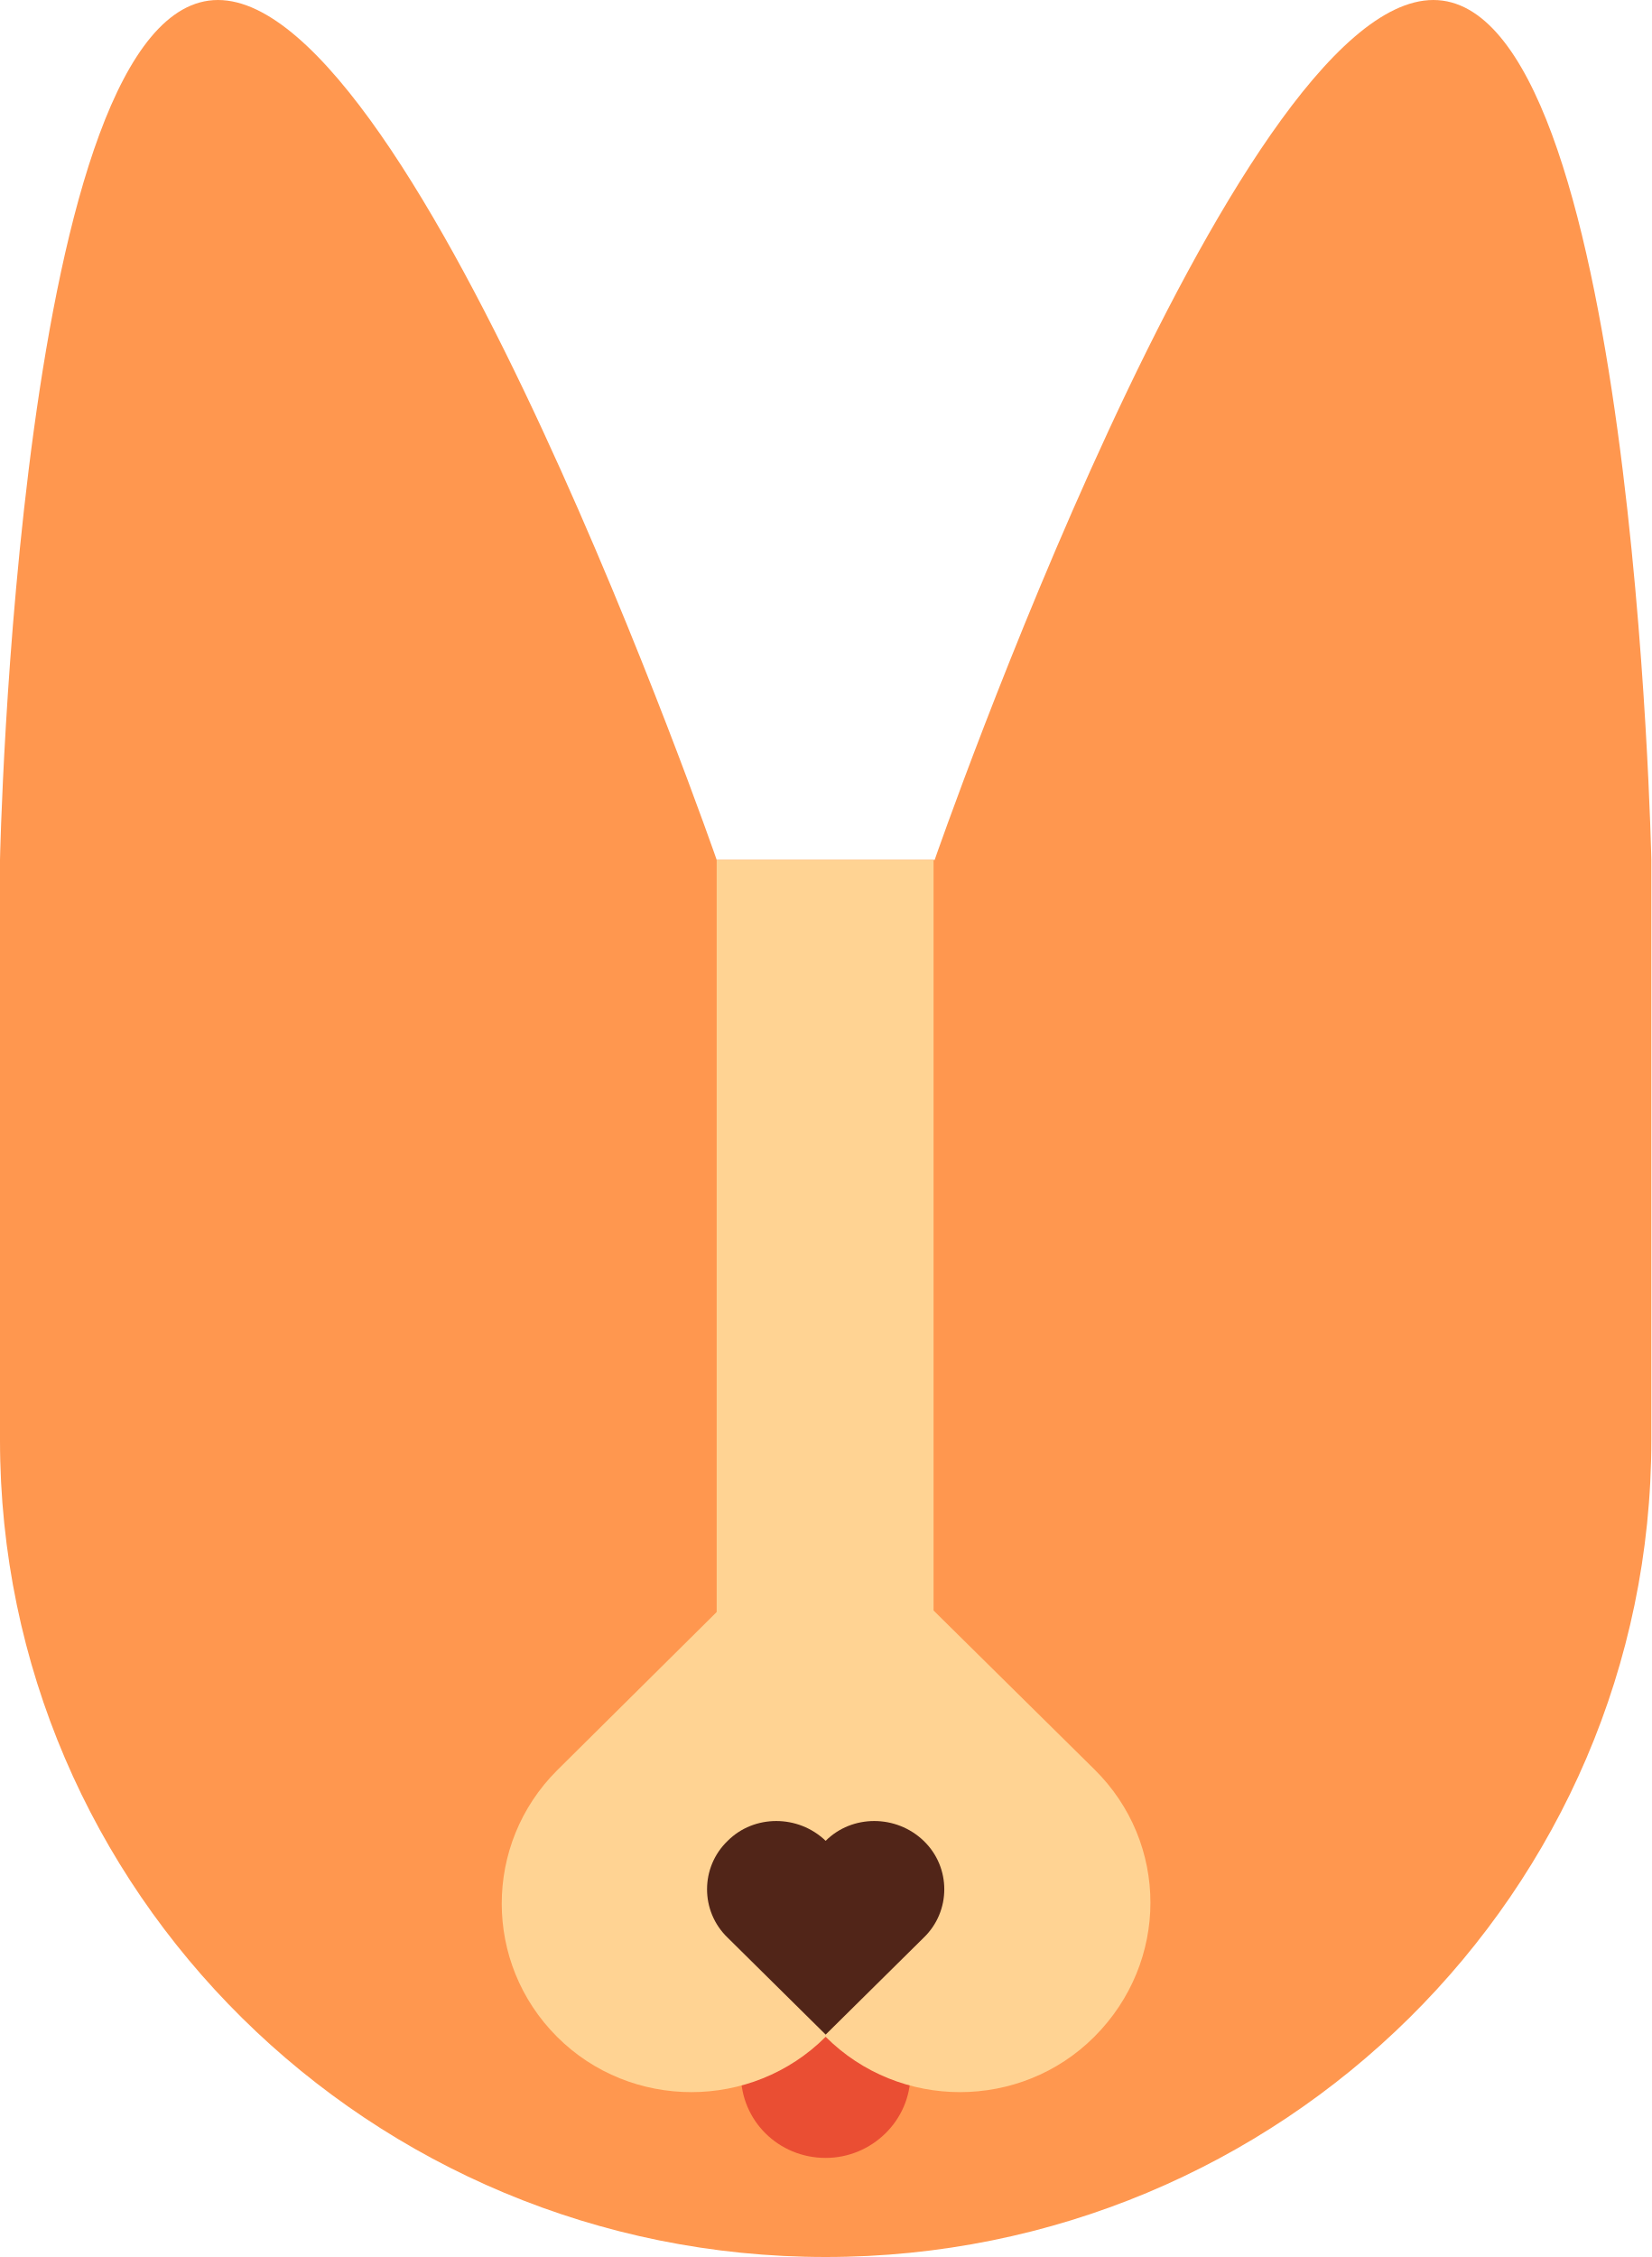
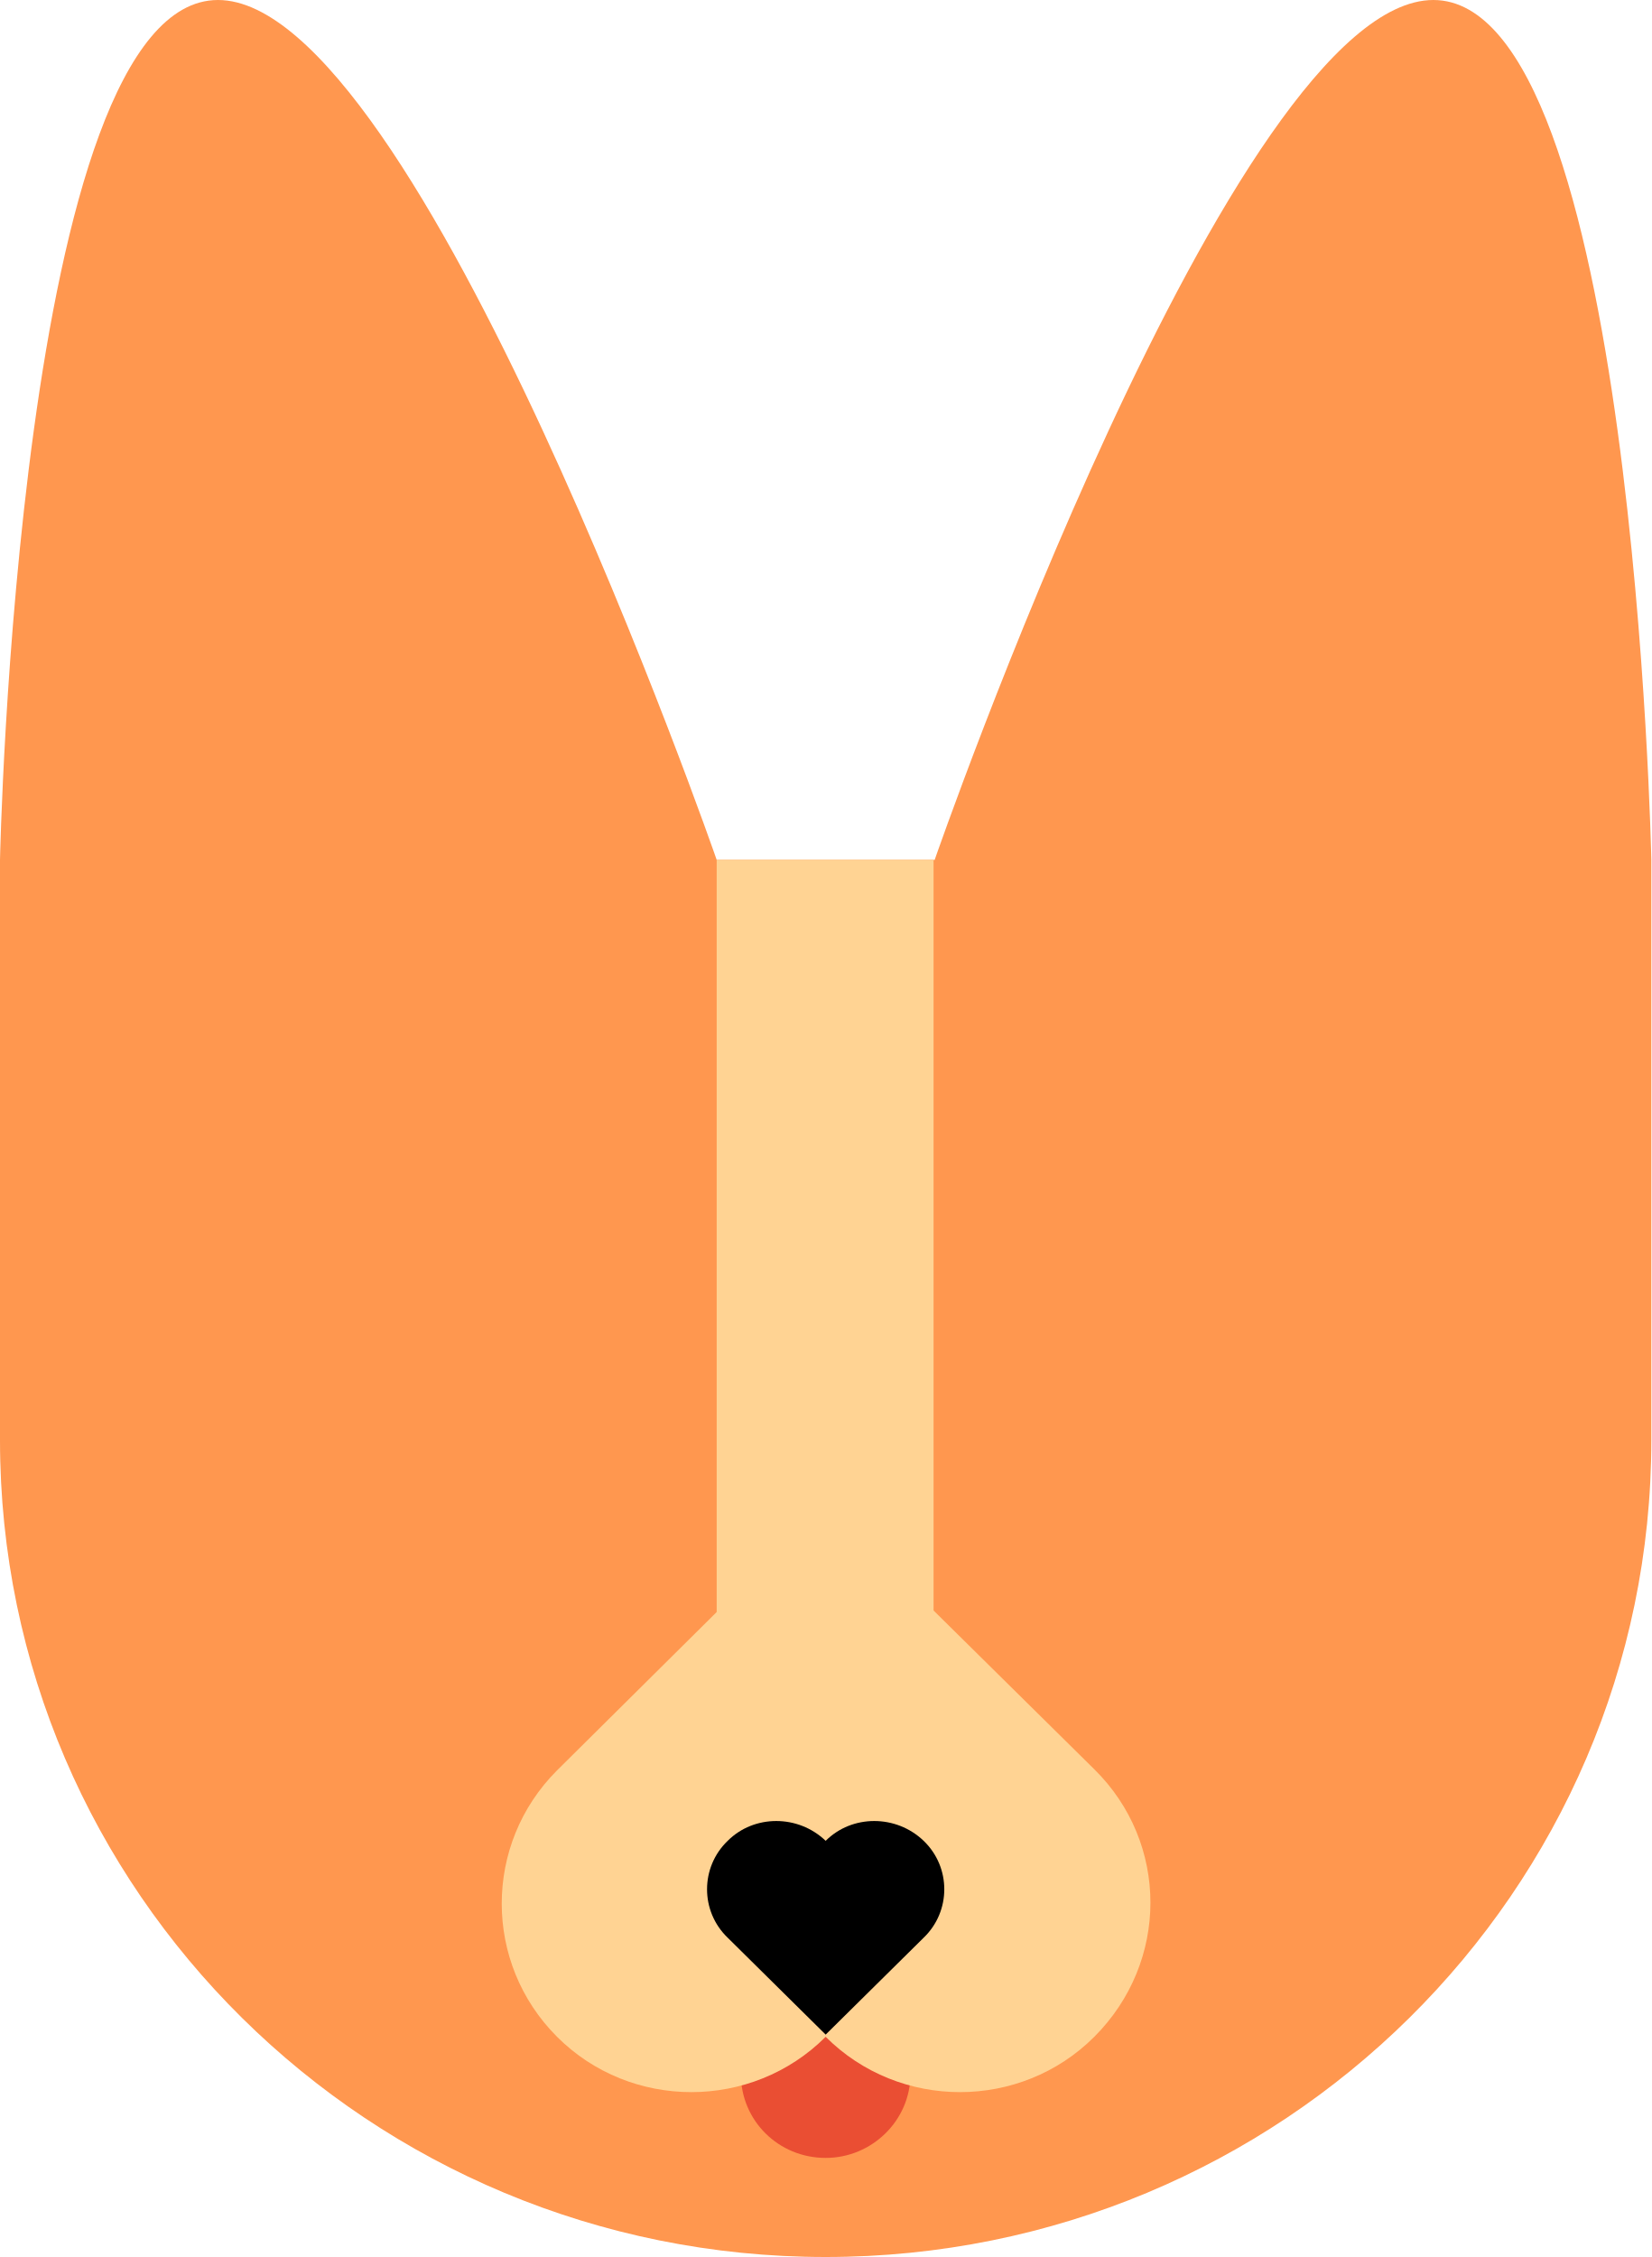
<svg xmlns="http://www.w3.org/2000/svg" version="1.1" id="Layer_1" x="0px" y="0px" viewBox="0 0 150 205" enable-background="new 0 0 150 205" xml:space="preserve">
  <path fill="#FF974F" d="M130.2,0C112,0,84.9,78.1,84.9,78.1H65.1C65.1,78.1,38,0,19.8,0C1.6,0,0,78.1,0,78.1v52.7  c0,41,33.6,74.2,75,74.2s75-33.2,75-74.2V78.1C150,78.1,148.4,0,130.2,0z" />
  <path fill="#EA4E33" d="M67.3,173.7v14.7c0,4.2,3.4,7.6,7.7,7.6c4.2,0,7.7-3.4,7.7-7.6v-14.7H67.3z" />
  <path fill="#FFD393" d="M99.4,160.7L75,136.6l-24.4,24.2c-6.7,6.7-6.7,17.5,0,24.2c6.7,6.7,17.7,6.7,24.4,0c6.7,6.7,17.7,6.7,24.4,0  C106.2,178.2,106.2,167.4,99.4,160.7z" />
-   <path fill="#512518" d="M83.9,167.2c-2.5-2.4-6.5-2.4-8.9,0c-2.5-2.4-6.5-2.4-8.9,0c-2.5,2.4-2.5,6.4,0,8.8l8.9,8.8l8.9-8.8  C86.4,173.6,86.4,169.6,83.9,167.2z" />
+   <path d="M83.9,167.2c-2.5-2.4-6.5-2.4-8.9,0c-2.5-2.4-6.5-2.4-8.9,0c-2.5,2.4-2.5,6.4,0,8.8l8.9,8.8l8.9-8.8  C86.4,173.6,86.4,169.6,83.9,167.2z" />
  <rect x="65.1" y="78.1" fill="#FFD393" width="19.7" height="75.9" />
</svg>
